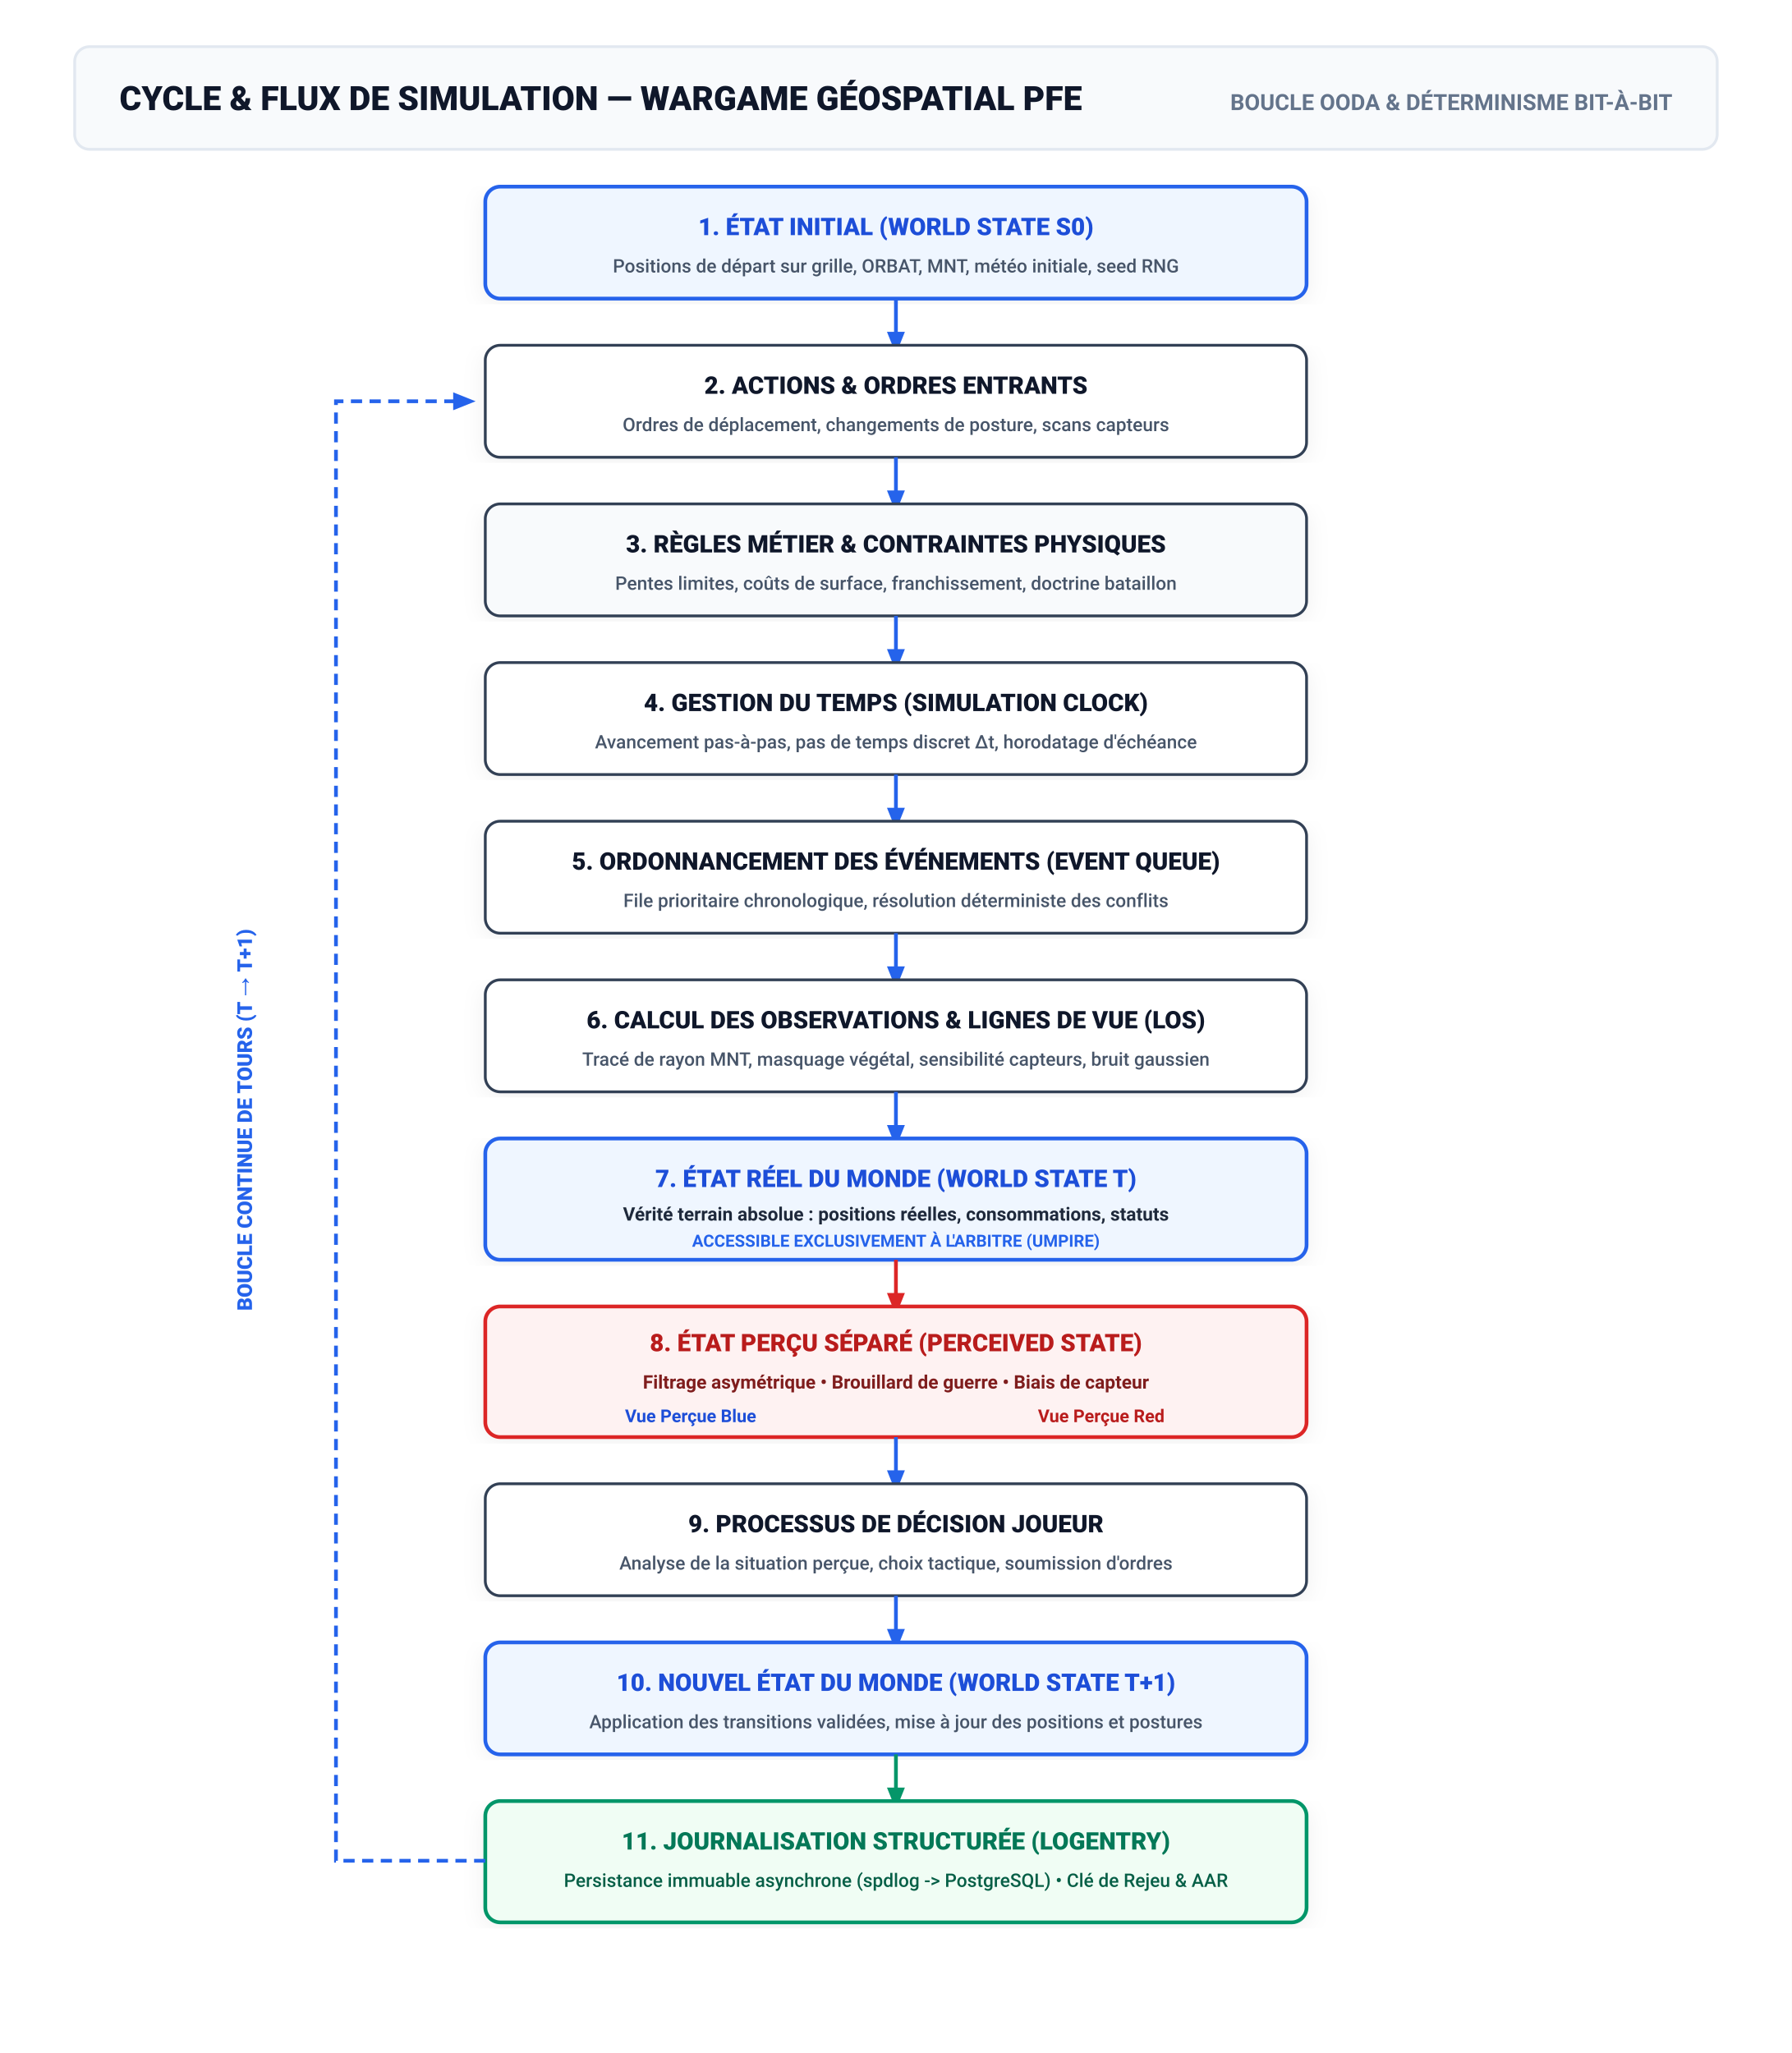
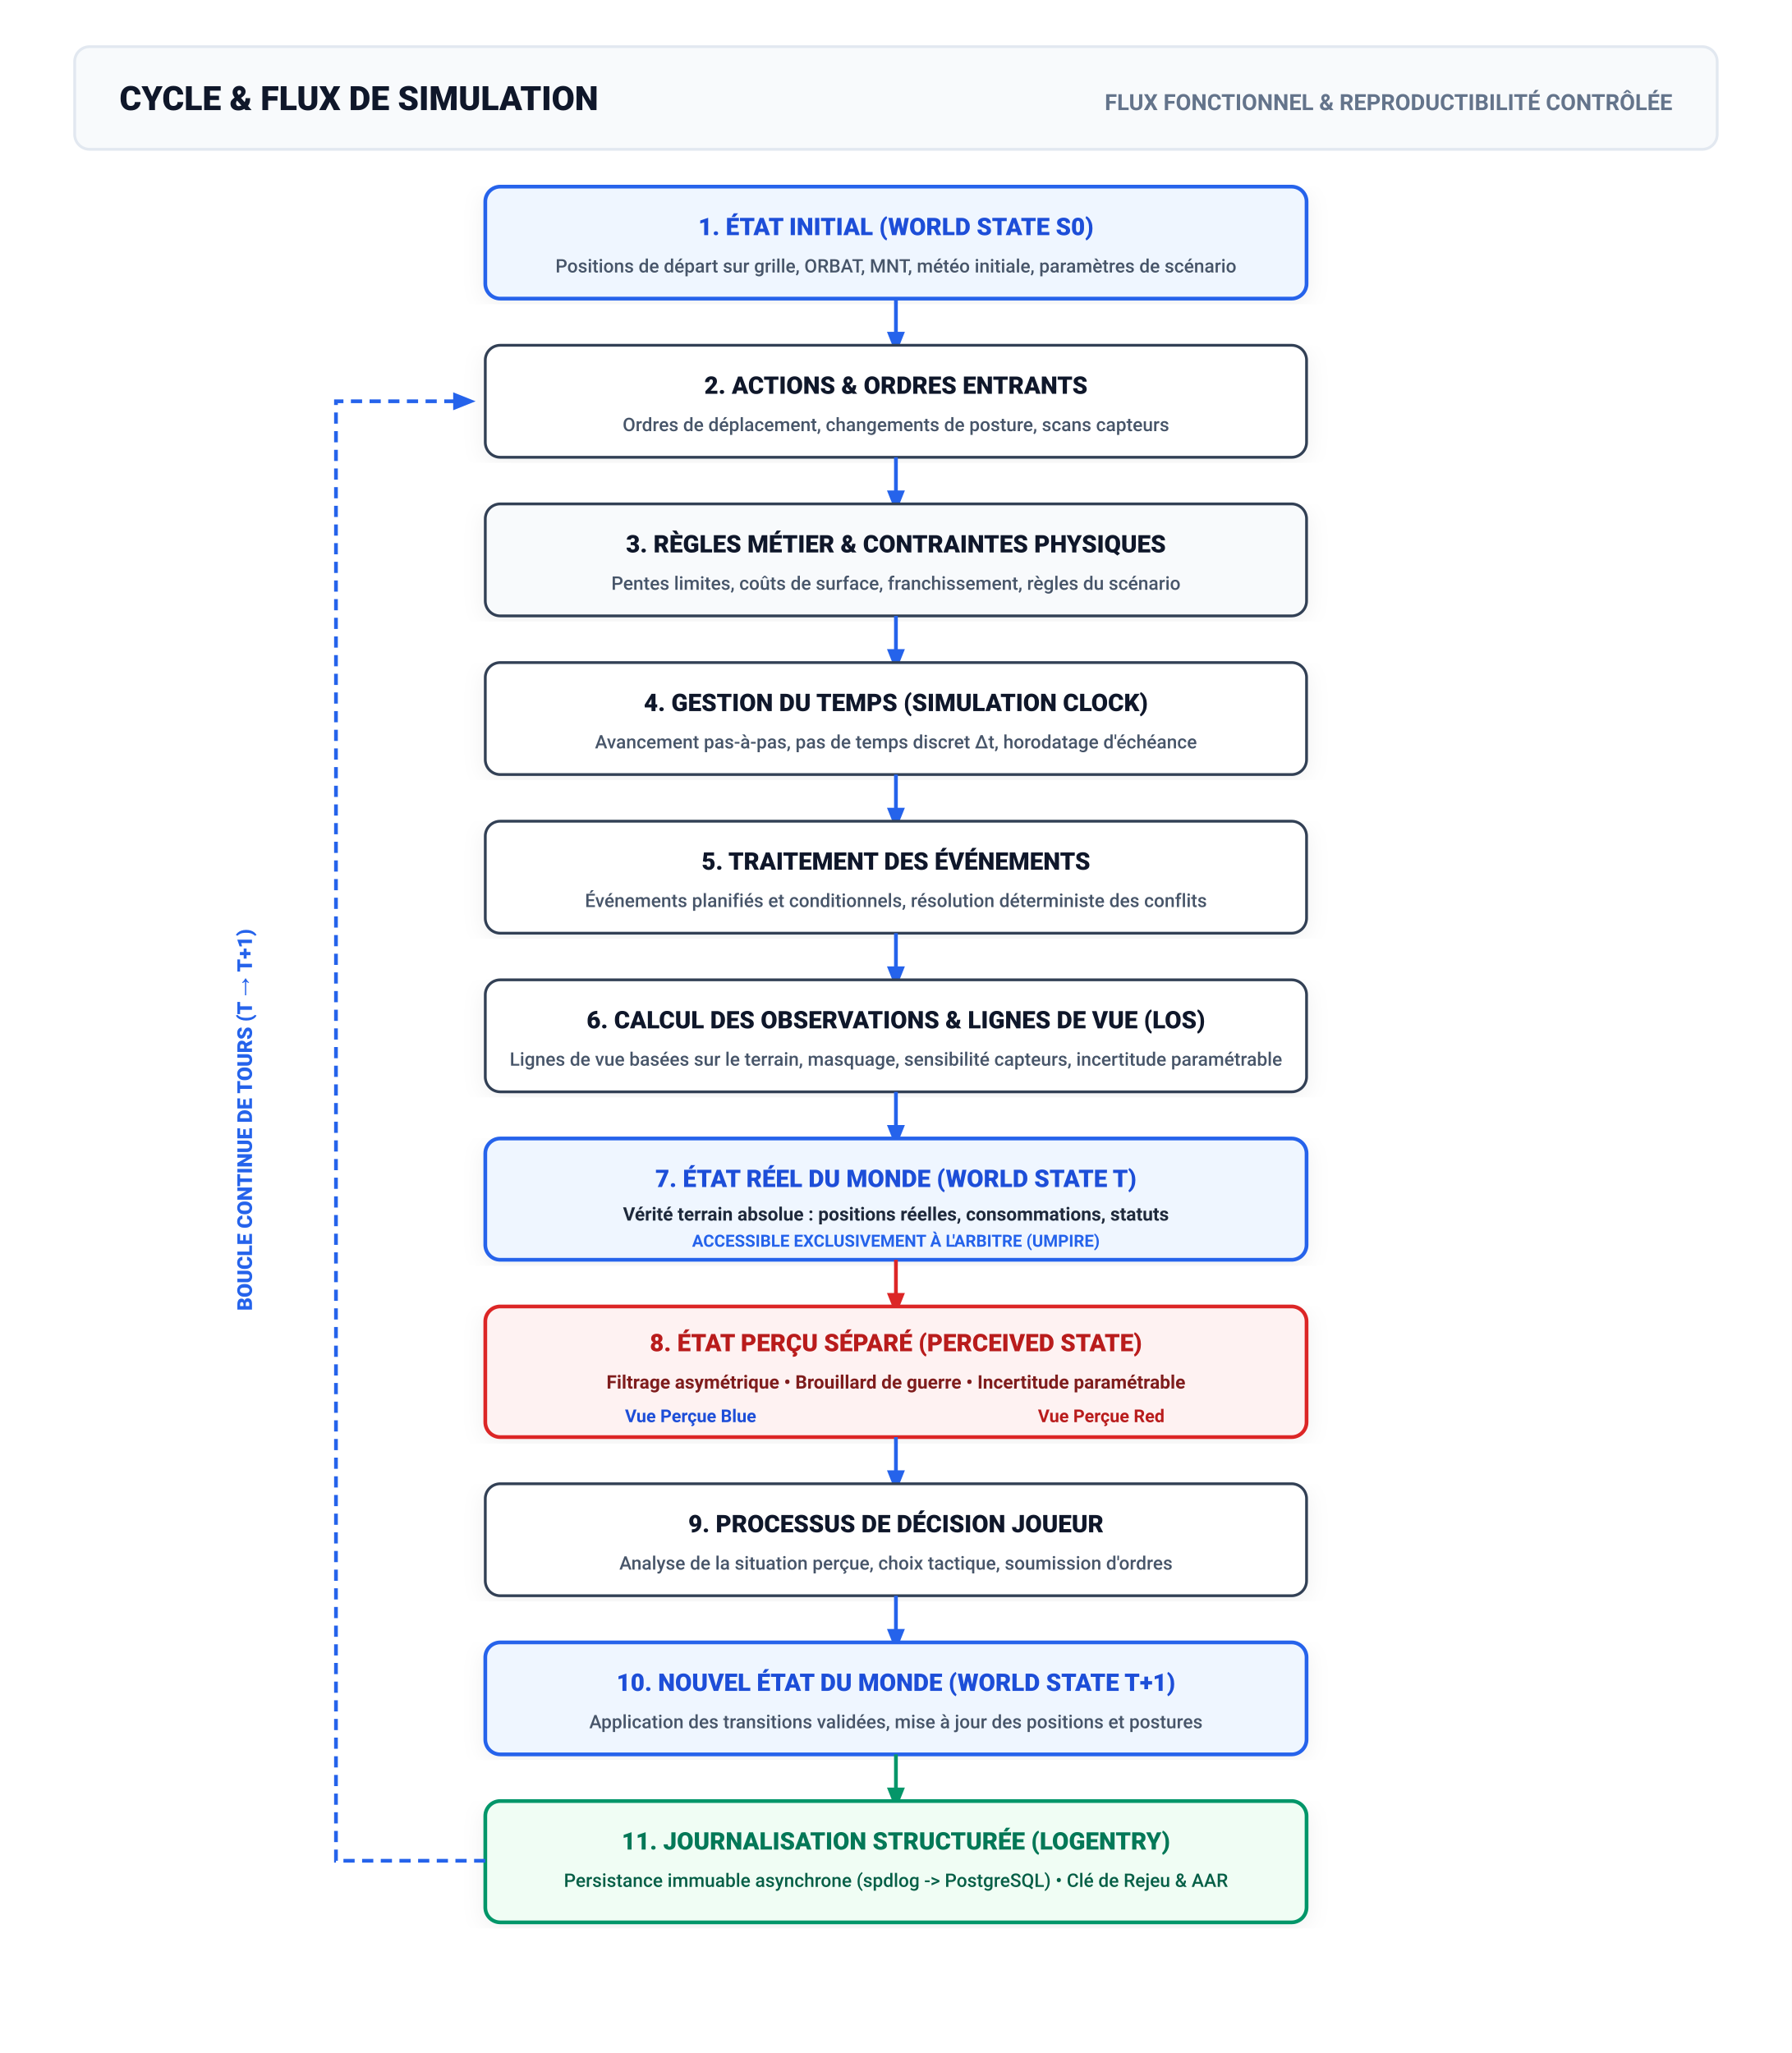
- <svg xmlns="http://www.w3.org/2000/svg" viewBox="0 0 960" width="960" height="1100" style="background:#ffffff; font-family:-apple-system, BlinkMacSystemFont, 'Segoe UI', Roboto, Helvetica, Arial, sans-serif;">
+ <svg xmlns="http://www.w3.org/2000/svg" viewBox="0 0 960 1100" width="960" height="1100" style="background:#ffffff; font-family:-apple-system, BlinkMacSystemFont, 'Segoe UI', Roboto, Helvetica, Arial, sans-serif;">
  <defs>
    <filter id="shadow" x="-5%" y="-5%" width="110%" height="110%">
      <feDropShadow dx="0" dy="3" stdDeviation="6" flood-color="#0f172a" flood-opacity="0.06" />
    </filter>
    <marker id="arrow-blue" viewBox="0 0 10 10" refX="6" refY="5" markerWidth="6" markerHeight="6" orient="auto-start-reverse">
      <path d="M 0 1 L 10 5 L 0 9 z" fill="#2563eb" />
    </marker>
    <marker id="arrow-emerald" viewBox="0 0 10 10" refX="6" refY="5" markerWidth="6" markerHeight="6" orient="auto-start-reverse">
      <path d="M 0 1 L 10 5 L 0 9 z" fill="#059669" />
    </marker>
    <marker id="arrow-red" viewBox="0 0 10 10" refX="6" refY="5" markerWidth="6" markerHeight="6" orient="auto-start-reverse">
      <path d="M 0 1 L 10 5 L 0 9 z" fill="#dc2626" />
    </marker>
  </defs>
  <rect width="960" height="1100" fill="#ffffff" />
  <g transform="translate(40, 25)">
    <rect x="0" y="0" width="880" height="55" rx="8" fill="#f8fafc" stroke="#e2e8f0" stroke-width="1.5" />
-     <text x="24" y="34" font-size="18" font-weight="800" fill="#0f172a">CYCLE &amp; FLUX DE SIMULATION — WARGAME GÉOSPATIAL PFE</text>
-     <text x="856" y="34" font-size="12" font-weight="600" fill="#64748b" text-anchor="end">BOUCLE OODA &amp; DÉTERMINISME BIT-À-BIT</text>
+     <text x="24" y="34" font-size="18" font-weight="800" fill="#0f172a">CYCLE &amp; FLUX DE SIMULATION</text>
+     <text x="856" y="34" font-size="12" font-weight="600" fill="#64748b" text-anchor="end">FLUX FONCTIONNEL &amp; REPRODUCTIBILITÉ CONTRÔLÉE</text>
  </g>
  <g transform="translate(260, 100)">
    <rect x="0" y="0" width="440" height="60" rx="8" fill="#eff6ff" stroke="#2563eb" stroke-width="2" filter="url(#shadow)" />
    <text x="220" y="26" font-size="13" font-weight="800" fill="#1d4ed8" text-anchor="middle">1. ÉTAT INITIAL (WORLD STATE S0)</text>
-     <text x="220" y="46" font-size="10" font-weight="500" fill="#475569" text-anchor="middle">Positions de départ sur grille, ORBAT, MNT, météo initiale, seed RNG</text>
+     <text x="220" y="46" font-size="10" font-weight="500" fill="#475569" text-anchor="middle">Positions de départ sur grille, ORBAT, MNT, météo initiale, paramètres de scénario</text>
  </g>
  <path d="M 480 160 L 480 185" stroke="#2563eb" stroke-width="2" marker-end="url(#arrow-blue)" />
  <g transform="translate(260, 185)">
    <rect x="0" y="0" width="440" height="60" rx="8" fill="#ffffff" stroke="#334155" stroke-width="1.5" filter="url(#shadow)" />
    <text x="220" y="26" font-size="13" font-weight="800" fill="#0f172a" text-anchor="middle">2. ACTIONS &amp; ORDRES ENTRANTS</text>
    <text x="220" y="46" font-size="10" font-weight="500" fill="#475569" text-anchor="middle">Ordres de déplacement, changements de posture, scans capteurs</text>
  </g>
  <path d="M 480 245 L 480 270" stroke="#2563eb" stroke-width="2" marker-end="url(#arrow-blue)" />
  <g transform="translate(260, 270)">
    <rect x="0" y="0" width="440" height="60" rx="8" fill="#f8fafc" stroke="#334155" stroke-width="1.5" filter="url(#shadow)" />
    <text x="220" y="26" font-size="13" font-weight="800" fill="#0f172a" text-anchor="middle">3. RÈGLES MÉTIER &amp; CONTRAINTES PHYSIQUES</text>
-     <text x="220" y="46" font-size="10" font-weight="500" fill="#475569" text-anchor="middle">Pentes limites, coûts de surface, franchissement, doctrine bataillon</text>
+     <text x="220" y="46" font-size="10" font-weight="500" fill="#475569" text-anchor="middle">Pentes limites, coûts de surface, franchissement, règles du scénario</text>
  </g>
  <path d="M 480 330 L 480 355" stroke="#2563eb" stroke-width="2" marker-end="url(#arrow-blue)" />
  <g transform="translate(260, 355)">
    <rect x="0" y="0" width="440" height="60" rx="8" fill="#ffffff" stroke="#334155" stroke-width="1.5" filter="url(#shadow)" />
    <text x="220" y="26" font-size="13" font-weight="800" fill="#0f172a" text-anchor="middle">4. GESTION DU TEMPS (SIMULATION CLOCK)</text>
    <text x="220" y="46" font-size="10" font-weight="500" fill="#475569" text-anchor="middle">Avancement pas-à-pas, pas de temps discret Δt, horodatage d'échéance</text>
  </g>
  <path d="M 480 415 L 480 440" stroke="#2563eb" stroke-width="2" marker-end="url(#arrow-blue)" />
  <g transform="translate(260, 440)">
    <rect x="0" y="0" width="440" height="60" rx="8" fill="#ffffff" stroke="#334155" stroke-width="1.5" filter="url(#shadow)" />
-     <text x="220" y="26" font-size="13" font-weight="800" fill="#0f172a" text-anchor="middle">5. ORDONNANCEMENT DES ÉVÉNEMENTS (EVENT QUEUE)</text>
-     <text x="220" y="46" font-size="10" font-weight="500" fill="#475569" text-anchor="middle">File prioritaire chronologique, résolution déterministe des conflits</text>
+     <text x="220" y="26" font-size="13" font-weight="800" fill="#0f172a" text-anchor="middle">5. TRAITEMENT DES ÉVÉNEMENTS</text>
+     <text x="220" y="46" font-size="10" font-weight="500" fill="#475569" text-anchor="middle">Événements planifiés et conditionnels, résolution déterministe des conflits</text>
  </g>
  <path d="M 480 500 L 480 525" stroke="#2563eb" stroke-width="2" marker-end="url(#arrow-blue)" />
  <g transform="translate(260, 525)">
    <rect x="0" y="0" width="440" height="60" rx="8" fill="#ffffff" stroke="#334155" stroke-width="1.5" filter="url(#shadow)" />
    <text x="220" y="26" font-size="13" font-weight="800" fill="#0f172a" text-anchor="middle">6. CALCUL DES OBSERVATIONS &amp; LIGNES DE VUE (LOS)</text>
-     <text x="220" y="46" font-size="10" font-weight="500" fill="#475569" text-anchor="middle">Tracé de rayon MNT, masquage végétal, sensibilité capteurs, bruit gaussien</text>
+     <text x="220" y="46" font-size="10" font-weight="500" fill="#475569" text-anchor="middle">Lignes de vue basées sur le terrain, masquage, sensibilité capteurs, incertitude paramétrable</text>
  </g>
  <path d="M 480 585 L 480 610" stroke="#2563eb" stroke-width="2" marker-end="url(#arrow-blue)" />
  <g transform="translate(260, 610)">
    <rect x="0" y="0" width="440" height="65" rx="8" fill="#eff6ff" stroke="#2563eb" stroke-width="2" filter="url(#shadow)" />
    <text x="220" y="26" font-size="13" font-weight="800" fill="#1d4ed8" text-anchor="middle">7. ÉTAT RÉEL DU MONDE (WORLD STATE T)</text>
    <text x="220" y="44" font-size="10" font-weight="600" fill="#1e293b" text-anchor="middle">Vérité terrain absolue : positions réelles, consommations, statuts</text>
    <text x="220" y="58" font-size="9" font-weight="700" fill="#2563eb" text-anchor="middle">ACCESSIBLE EXCLUSIVEMENT À L'ARBITRE (UMPIRE)</text>
  </g>
  <path d="M 480 675 L 480 700" stroke="#dc2626" stroke-width="2" marker-end="url(#arrow-red)" />
  <g transform="translate(260, 700)">
    <rect x="0" y="0" width="440" height="70" rx="8" fill="#fef2f2" stroke="#dc2626" stroke-width="2" filter="url(#shadow)" />
    <text x="220" y="24" font-size="13" font-weight="800" fill="#b91c1c" text-anchor="middle">8. ÉTAT PERÇU SÉPARÉ (PERCEIVED STATE)</text>
-     <text x="220" y="44" font-size="10" font-weight="600" fill="#7f1d1d" text-anchor="middle">Filtrage asymétrique • Brouillard de guerre • Biais de capteur</text>
+     <text x="220" y="44" font-size="10" font-weight="600" fill="#7f1d1d" text-anchor="middle">Filtrage asymétrique • Brouillard de guerre • Incertitude paramétrable</text>
    <text x="110" y="62" font-size="9.5" font-weight="700" fill="#1d4ed8" text-anchor="middle">Vue Perçue Blue</text>
    <text x="330" y="62" font-size="9.5" font-weight="700" fill="#b91c1c" text-anchor="middle">Vue Perçue Red</text>
  </g>
  <path d="M 480 770 L 480 795" stroke="#2563eb" stroke-width="2" marker-end="url(#arrow-blue)" />
  <g transform="translate(260, 795)">
    <rect x="0" y="0" width="440" height="60" rx="8" fill="#ffffff" stroke="#334155" stroke-width="1.5" filter="url(#shadow)" />
    <text x="220" y="26" font-size="13" font-weight="800" fill="#0f172a" text-anchor="middle">9. PROCESSUS DE DÉCISION JOUEUR</text>
    <text x="220" y="46" font-size="10" font-weight="500" fill="#475569" text-anchor="middle">Analyse de la situation perçue, choix tactique, soumission d'ordres</text>
  </g>
  <path d="M 480 855 L 480 880" stroke="#2563eb" stroke-width="2" marker-end="url(#arrow-blue)" />
  <g transform="translate(260, 880)">
    <rect x="0" y="0" width="440" height="60" rx="8" fill="#eff6ff" stroke="#2563eb" stroke-width="2" filter="url(#shadow)" />
    <text x="220" y="26" font-size="13" font-weight="800" fill="#1d4ed8" text-anchor="middle">10. NOUVEL ÉTAT DU MONDE (WORLD STATE T+1)</text>
    <text x="220" y="46" font-size="10" font-weight="500" fill="#475569" text-anchor="middle">Application des transitions validées, mise à jour des positions et postures</text>
  </g>
  <path d="M 480 940 L 480 965" stroke="#059669" stroke-width="2" marker-end="url(#arrow-emerald)" />
  <g transform="translate(260, 965)">
    <rect x="0" y="0" width="440" height="65" rx="8" fill="#f0fdf4" stroke="#059669" stroke-width="2" filter="url(#shadow)" />
    <text x="220" y="26" font-size="13" font-weight="800" fill="#047857" text-anchor="middle">11. JOURNALISATION STRUCTURÉE (LOGENTRY)</text>
    <text x="220" y="46" font-size="10" font-weight="500" fill="#065f46" text-anchor="middle">Persistance immuable asynchrone (spdlog -&gt; PostgreSQL) • Clé de Rejeu &amp; AAR</text>
  </g>
  <path d="M 260 997 L 180 997 L 180 215 L 250 215" stroke="#2563eb" stroke-width="2" stroke-dasharray="6,4" fill="none" marker-end="url(#arrow-blue)" />
  <text x="135" y="600" font-size="11" font-weight="800" fill="#2563eb" text-anchor="middle" transform="rotate(-90 135 600)">BOUCLE CONTINUE DE TOURS (T → T+1)</text>
</svg>
